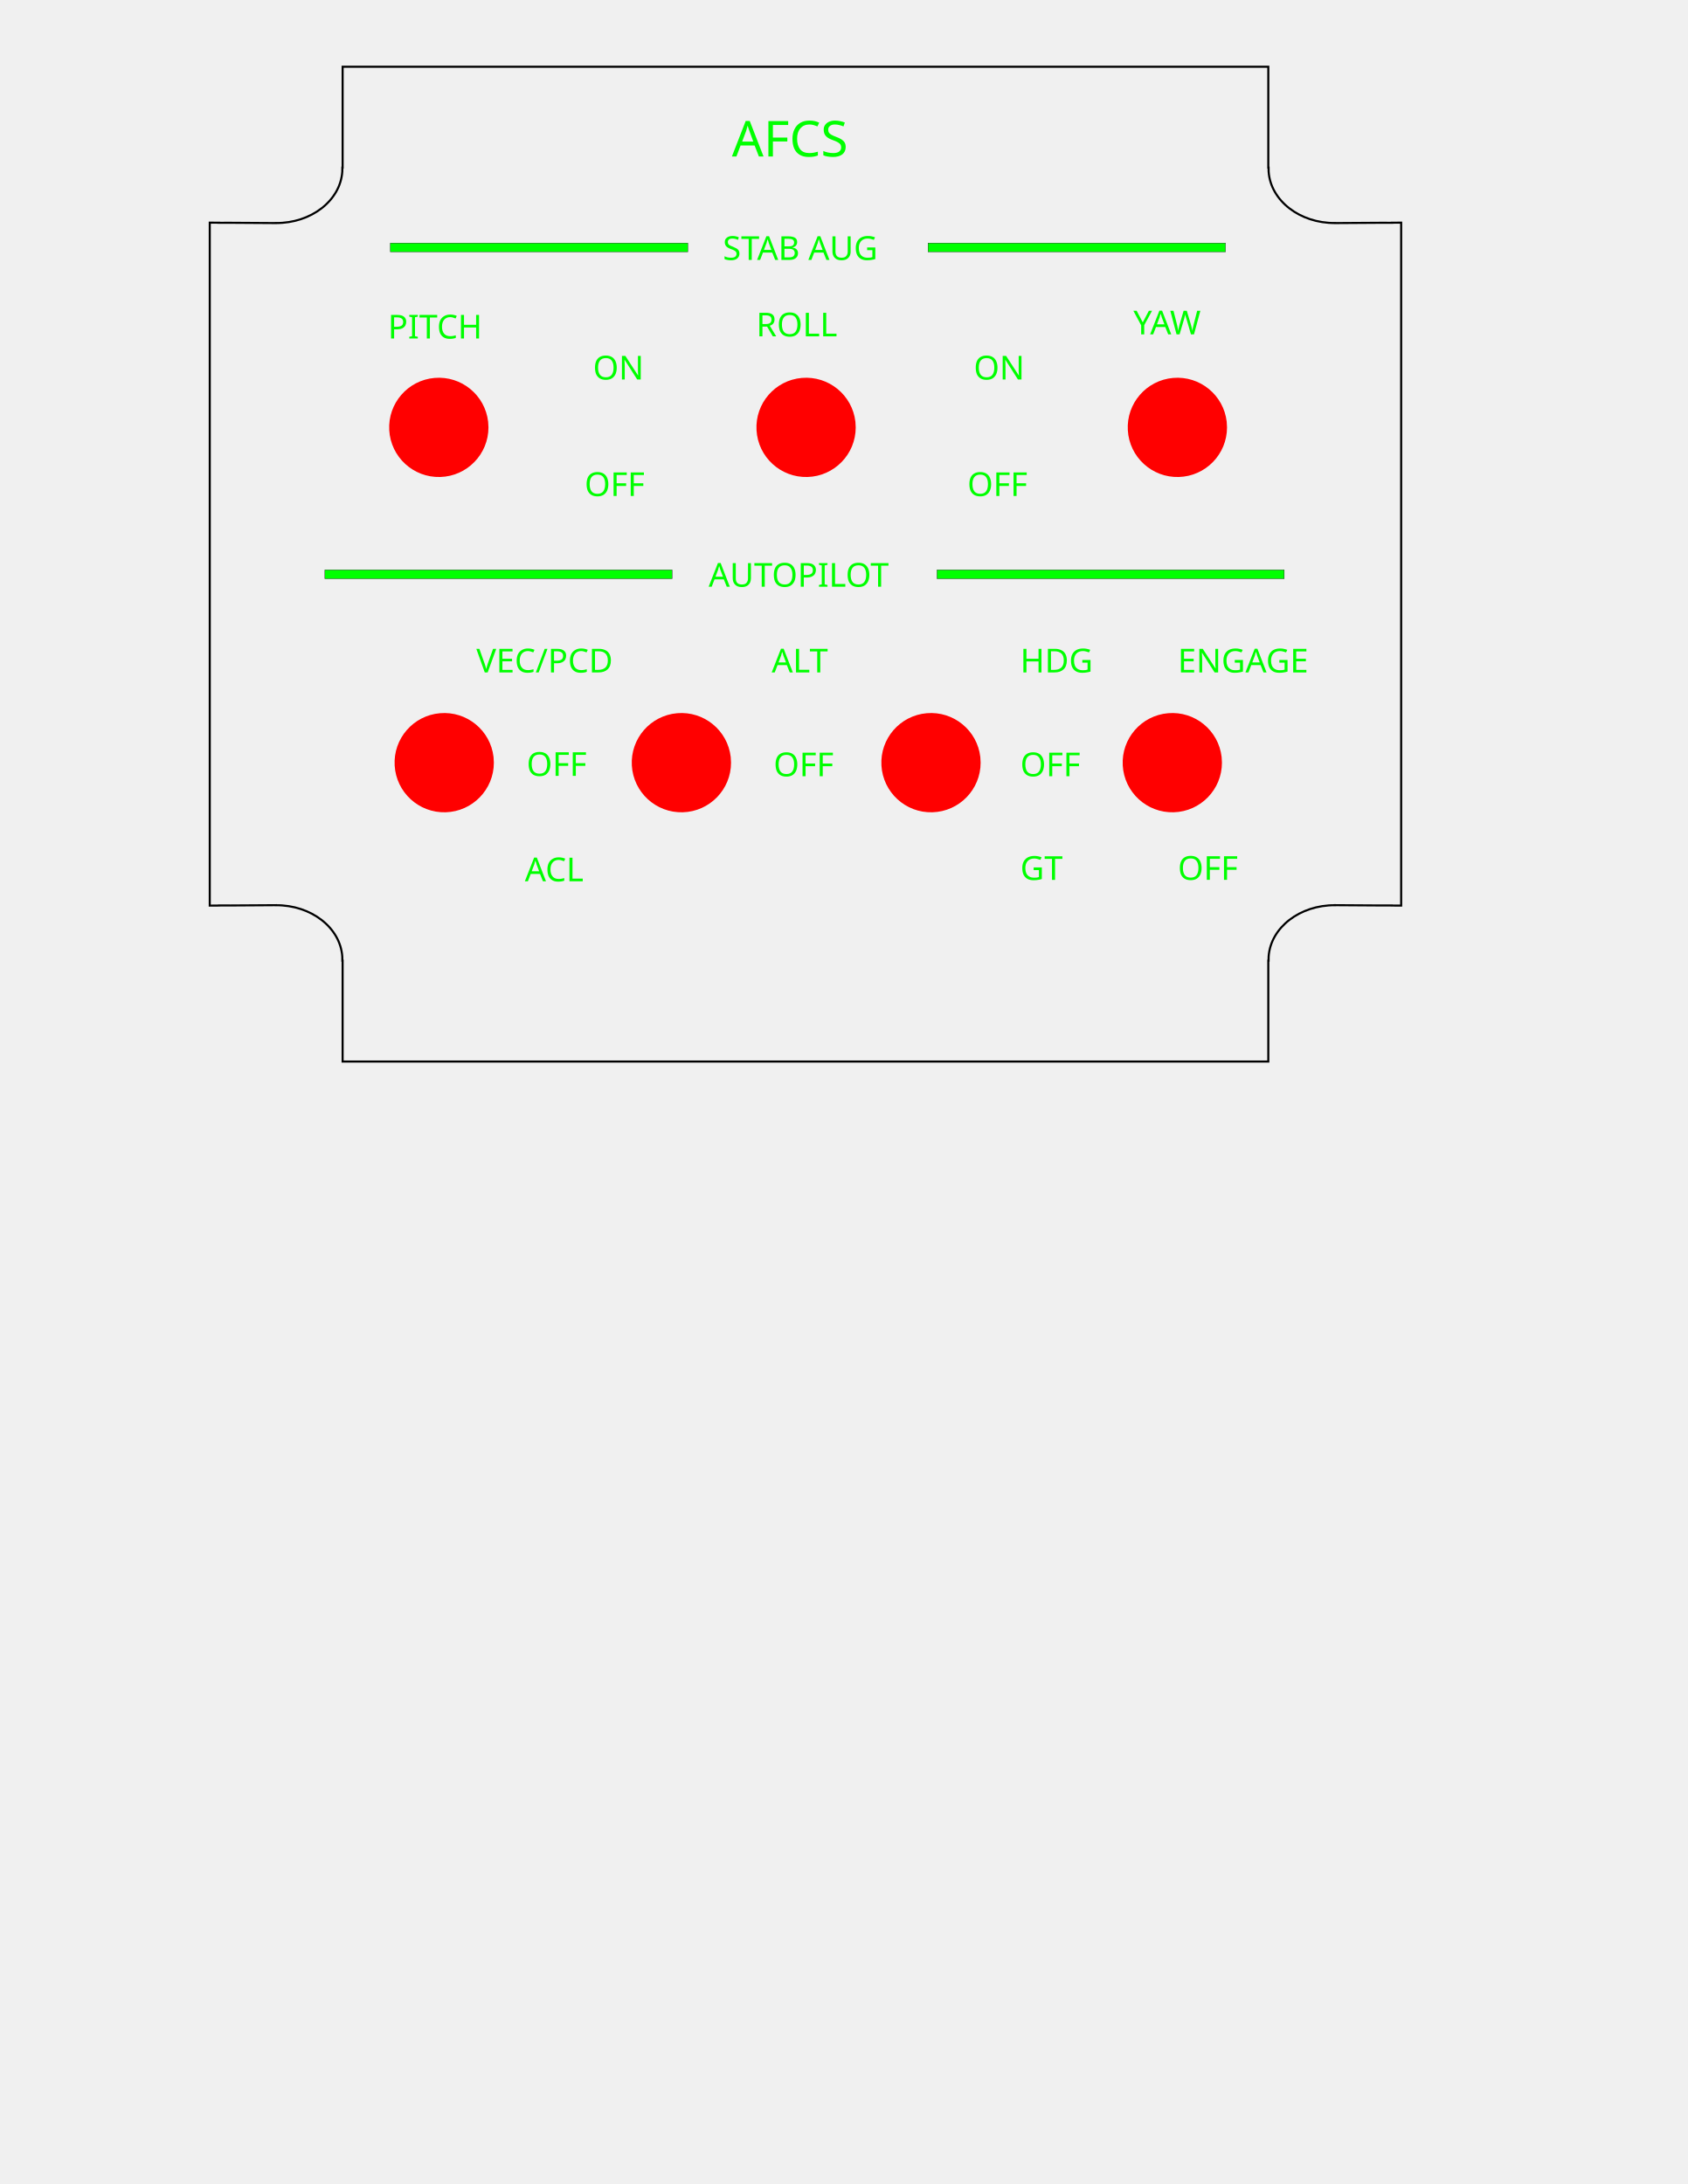
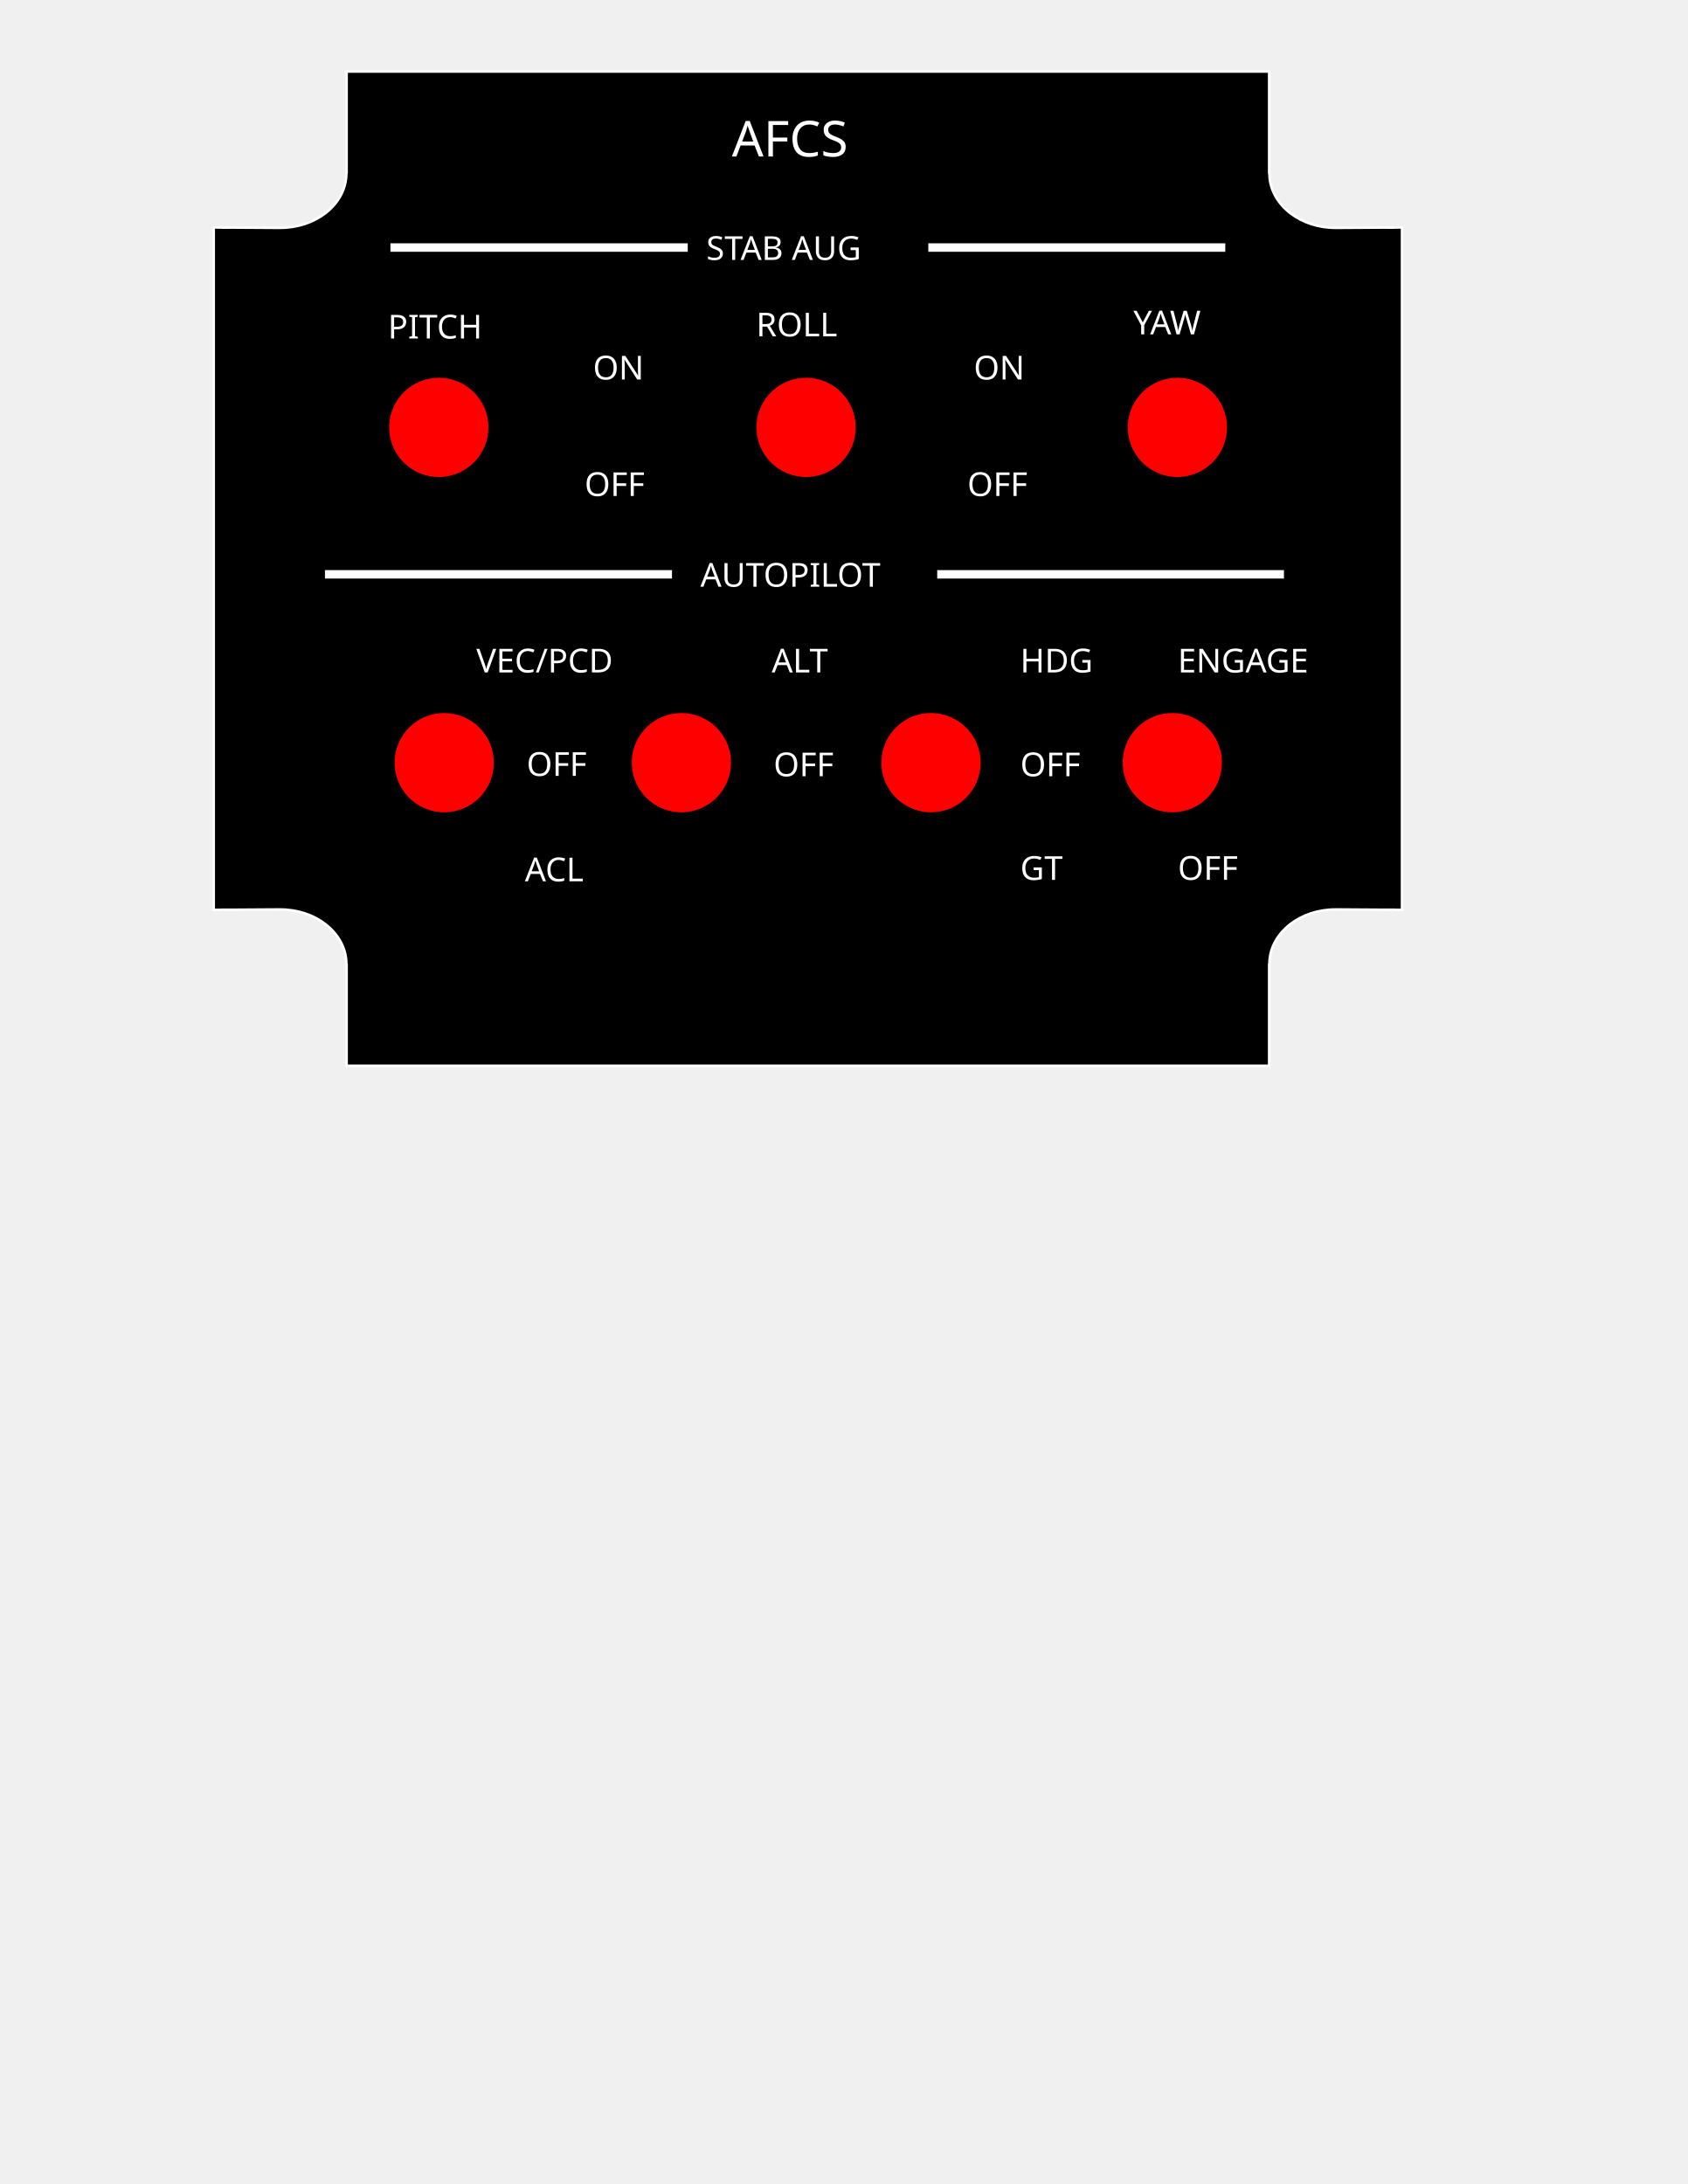
<svg xmlns="http://www.w3.org/2000/svg" width="8.5in" height="11in" viewBox="0 0 215.9 279.4" version="1.1" id="svg1685">
  <defs id="defs1679" />
  <g id="layer1">
-     <text xml:space="preserve" style="font-size:10.583px;line-height:1.25;font-family:'MS 33558';-inkscape-font-specification:'MS 33558, ';letter-spacing:0px;word-spacing:0px;fill:#00ff00;stroke-width:0.265" x="93.62" y="20.018" id="text2366">
-       <tspan id="tspan2364" x="93.62" y="20.018" style="font-style:normal;font-variant:normal;font-weight:normal;font-stretch:normal;font-size:6.35px;font-family:sans-serif;-inkscape-font-specification:'sans-serif, Normal';font-variant-ligatures:normal;font-variant-caps:normal;font-variant-numeric:normal;font-variant-east-asian:normal;fill:#00ff00;stroke-width:0.265">AFCS</tspan>
+     <path id="rect13965" style="fill:#000000;stroke:#ffffff;stroke-width:1.242" d="M 167.551 34.578 L 167.551 83.348 L 167.439 83.348 A 31.857 26.33 0 0 1 167.391 85.322 A 31.857 26.33 0 0 1 135.264 110.15 L 135.264 110.17 L 113.439 110.031 L 107.84 110.039 L 107.844 109.996 L 103.314 109.965 L 103.314 439.949 L 107.842 439.918 L 107.84 439.875 L 113.439 439.883 L 135.264 439.744 L 135.264 439.764 A 31.857 26.33 0 0 1 167.391 464.594 A 31.857 26.33 0 0 1 167.438 466.566 L 167.551 466.566 L 167.551 515.336 L 613.59 515.336 L 613.59 466.566 L 613.701 466.566 A 31.857 26.33 0 0 1 613.75 464.594 A 31.857 26.33 0 0 1 645.877 439.764 L 645.877 439.744 L 667.701 439.883 L 673.301 439.875 L 673.297 439.918 L 677.826 439.949 L 677.826 109.965 L 673.297 109.996 L 673.301 110.039 L 667.701 110.031 L 645.877 110.17 L 645.877 110.15 A 31.857 26.33 0 0 1 613.75 85.32 A 31.857 26.33 0 0 1 613.701 83.348 L 613.59 83.348 L 613.59 34.578 L 167.551 34.578 z " transform="scale(0.2645833)" />
+     <text xml:space="preserve" style="font-size:10.583px;line-height:1.25;font-family:'MS 33558';-inkscape-font-specification:'MS 33558, ';letter-spacing:0px;word-spacing:0px;fill:#ffffff;fill-opacity:1;stroke-width:0.265;" x="93.62" y="20.018" id="text2366">
+       <tspan id="tspan2364" x="93.62" y="20.018" style="font-style:normal;font-variant:normal;font-weight:normal;font-stretch:normal;font-size:6.35px;font-family:'MS 33558';-inkscape-font-specification:'MS 33558, Normal';font-variant-ligatures:normal;font-variant-caps:normal;font-variant-numeric:normal;font-variant-east-asian:normal;fill:#ffffff;fill-opacity:1;stroke-width:0.265">AFCS</tspan>
    </text>
-     <text xml:space="preserve" style="font-size:10.583px;line-height:1.25;font-family:'MS 33558';-inkscape-font-specification:'MS 33558, ';letter-spacing:0px;word-spacing:0px;fill:#00ff00;stroke-width:0.265" x="92.46" y="33.247" id="text2370">
-       <tspan id="tspan2368" x="92.46" y="33.247" style="font-style:normal;font-variant:normal;font-weight:normal;font-stretch:normal;font-size:4.233px;font-family:sans-serif;-inkscape-font-specification:'sans-serif, Normal';font-variant-ligatures:normal;font-variant-caps:normal;font-variant-numeric:normal;font-variant-east-asian:normal;fill:#00ff00;stroke-width:0.265">STAB AUG</tspan>
+     <text xml:space="preserve" style="font-size:10.583px;line-height:1.25;font-family:'MS 33558';-inkscape-font-specification:'MS 33558, ';letter-spacing:0px;word-spacing:0px;fill:#ffffff;fill-opacity:1;stroke-width:0.265" x="90.343" y="33.247" id="text2370">
+       <tspan id="tspan2368" x="90.343" y="33.247" style="font-style:normal;font-variant:normal;font-weight:normal;font-stretch:normal;font-size:4.233px;font-family:'MS 33558';-inkscape-font-specification:'MS 33558, Normal';font-variant-ligatures:normal;font-variant-caps:normal;font-variant-numeric:normal;font-variant-east-asian:normal;fill:#ffffff;fill-opacity:1;stroke-width:0.265">STAB AUG</tspan>
    </text>
    <path style="fill:#ff0000;stroke:none;stroke-width:0.053" id="path3035" d="M 62.481,54.675 A 6.35,6.35 0 0 1 56.311,61.022 6.35,6.35 0 0 1 49.791,55.036 6.35,6.35 0 0 1 55.589,48.348 6.35,6.35 0 0 1 62.44,53.953" />
    <path style="fill:#ff0000;stroke:none;stroke-width:0.053" id="path3035-1" d="m 109.459,54.675 a 6.35,6.35 0 0 1 -6.169,6.347 6.35,6.35 0 0 1 -6.52,-5.986 6.35,6.35 0 0 1 5.798,-6.688 6.35,6.35 0 0 1 6.851,5.605" />
    <path style="fill:#ff0000;stroke:none;stroke-width:0.053" id="path3035-2" d="m 156.954,54.675 a 6.35,6.35 0 0 1 -6.169,6.347 6.35,6.35 0 0 1 -6.52,-5.986 6.35,6.35 0 0 1 5.798,-6.688 6.35,6.35 0 0 1 6.851,5.605" />
    <path style="fill:#ff0000;stroke:none;stroke-width:0.053" id="path3035-2-4" d="m 63.172,97.568 a 6.35,6.35 0 0 1 -6.169,6.347 6.35,6.35 0 0 1 -6.52,-5.986 6.35,6.35 0 0 1 5.798,-6.688 6.35,6.35 0 0 1 6.851,5.605" />
-     <text xml:space="preserve" style="font-size:10.583px;line-height:1.25;font-family:'MS 33558';-inkscape-font-specification:'MS 33558, ';letter-spacing:0px;word-spacing:0px;fill:#00ff00;stroke-width:0.265" x="90.649" y="75.052" id="text2370-9">
-       <tspan id="tspan2368-0" x="90.649" y="75.052" style="font-style:normal;font-variant:normal;font-weight:normal;font-stretch:normal;font-size:4.233px;font-family:sans-serif;-inkscape-font-specification:'sans-serif, Normal';font-variant-ligatures:normal;font-variant-caps:normal;font-variant-numeric:normal;font-variant-east-asian:normal;fill:#00ff00;stroke-width:0.265">AUTOPILOT</tspan>
+     <text xml:space="preserve" style="font-size:10.583px;line-height:1.25;font-family:'MS 33558';-inkscape-font-specification:'MS 33558, ';letter-spacing:0px;word-spacing:0px;fill:#ffffff;fill-opacity:1;stroke-width:0.265" x="89.591" y="75.052" id="text2370-9">
+       <tspan id="tspan2368-0" x="89.591" y="75.052" style="font-style:normal;font-variant:normal;font-weight:normal;font-stretch:normal;font-size:4.233px;font-family:'MS 33558';-inkscape-font-specification:'MS 33558, Normal';font-variant-ligatures:normal;font-variant-caps:normal;font-variant-numeric:normal;font-variant-east-asian:normal;fill:#ffffff;fill-opacity:1;stroke-width:0.265">AUTOPILOT</tspan>
    </text>
    <path style="fill:#ff0000;stroke:none;stroke-width:0.053" id="path3035-2-4-7" d="m 93.51,97.568 a 6.35,6.35 0 0 1 -6.169,6.347 6.35,6.35 0 0 1 -6.52,-5.986 6.35,6.35 0 0 1 5.798,-6.688 6.35,6.35 0 0 1 6.851,5.605" />
    <path style="fill:#ff0000;stroke:none;stroke-width:0.053" id="path3035-2-4-8" d="m 125.437,97.568 a 6.35,6.35 0 0 1 -6.169,6.347 6.35,6.35 0 0 1 -6.52,-5.986 6.35,6.35 0 0 1 5.798,-6.688 6.35,6.35 0 0 1 6.851,5.605" />
    <path style="fill:#ff0000;stroke:none;stroke-width:0.053" id="path3035-2-4-1" d="m 156.305,97.568 a 6.35,6.35 0 0 1 -6.169,6.347 6.35,6.35 0 0 1 -6.52,-5.986 6.35,6.35 0 0 1 5.798,-6.688 6.35,6.35 0 0 1 6.851,5.605" />
-     <text xml:space="preserve" style="font-size:10.583px;line-height:1.25;font-family:'MS 33558';-inkscape-font-specification:'MS 33558, ';letter-spacing:0px;word-spacing:0px;fill:#00ff00;stroke-width:0.265" x="49.617" y="43.302" id="text2370-6">
-       <tspan id="tspan2368-09" x="49.617" y="43.302" style="font-style:normal;font-variant:normal;font-weight:normal;font-stretch:normal;font-size:4.233px;font-family:sans-serif;-inkscape-font-specification:'sans-serif, Normal';font-variant-ligatures:normal;font-variant-caps:normal;font-variant-numeric:normal;font-variant-east-asian:normal;fill:#00ff00;stroke-width:0.265">PITCH</tspan>
+     <text xml:space="preserve" style="font-size:10.583px;line-height:1.25;font-family:'MS 33558';-inkscape-font-specification:'MS 33558, ';letter-spacing:0px;word-spacing:0px;fill:#ffffff;fill-opacity:1;stroke-width:0.265;" x="49.617" y="43.302" id="text2370-6">
+       <tspan id="tspan2368-09" x="49.617" y="43.302" style="font-style:normal;font-variant:normal;font-weight:normal;font-stretch:normal;font-size:4.233px;font-family:'MS 33558';-inkscape-font-specification:'MS 33558, Normal';font-variant-ligatures:normal;font-variant-caps:normal;font-variant-numeric:normal;font-variant-east-asian:normal;fill:#ffffff;fill-opacity:1;stroke-width:0.265">PITCH</tspan>
    </text>
-     <text xml:space="preserve" style="font-size:10.583px;line-height:1.25;font-family:'MS 33558';-inkscape-font-specification:'MS 33558, ';letter-spacing:0px;word-spacing:0px;fill:#00ff00;stroke-width:0.265" x="96.731" y="43.034" id="text2370-6-0">
-       <tspan id="tspan2368-09-6" x="96.731" y="43.034" style="font-style:normal;font-variant:normal;font-weight:normal;font-stretch:normal;font-size:4.233px;font-family:sans-serif;-inkscape-font-specification:'sans-serif, Normal';font-variant-ligatures:normal;font-variant-caps:normal;font-variant-numeric:normal;font-variant-east-asian:normal;fill:#00ff00;stroke-width:0.265">ROLL</tspan>
+     <text xml:space="preserve" style="font-size:10.583px;line-height:1.25;font-family:'MS 33558';-inkscape-font-specification:'MS 33558, ';letter-spacing:0px;word-spacing:0px;fill:#ffffff;fill-opacity:1;stroke-width:0.265;" x="96.731" y="43.034" id="text2370-6-0">
+       <tspan id="tspan2368-09-6" x="96.731" y="43.034" style="font-style:normal;font-variant:normal;font-weight:normal;font-stretch:normal;font-size:4.233px;font-family:'MS 33558';-inkscape-font-specification:'MS 33558, Normal';font-variant-ligatures:normal;font-variant-caps:normal;font-variant-numeric:normal;font-variant-east-asian:normal;fill:#ffffff;fill-opacity:1;stroke-width:0.265">ROLL</tspan>
    </text>
-     <text xml:space="preserve" style="font-size:10.583px;line-height:1.25;font-family:'MS 33558';-inkscape-font-specification:'MS 33558, ';letter-spacing:0px;word-spacing:0px;fill:#00ff00;stroke-width:0.265" x="144.974" y="42.77" id="text2370-6-3">
-       <tspan id="tspan2368-09-8" x="144.974" y="42.77" style="font-style:normal;font-variant:normal;font-weight:normal;font-stretch:normal;font-size:4.233px;font-family:sans-serif;-inkscape-font-specification:'sans-serif, Normal';font-variant-ligatures:normal;font-variant-caps:normal;font-variant-numeric:normal;font-variant-east-asian:normal;fill:#00ff00;stroke-width:0.265">YAW</tspan>
+     <text xml:space="preserve" style="font-size:10.583px;line-height:1.25;font-family:'MS 33558';-inkscape-font-specification:'MS 33558, ';letter-spacing:0px;word-spacing:0px;fill:#ffffff;fill-opacity:1;stroke-width:0.265;" x="144.974" y="42.77" id="text2370-6-3">
+       <tspan id="tspan2368-09-8" x="144.974" y="42.77" style="font-style:normal;font-variant:normal;font-weight:normal;font-stretch:normal;font-size:4.233px;font-family:'MS 33558';-inkscape-font-specification:'MS 33558, Normal';font-variant-ligatures:normal;font-variant-caps:normal;font-variant-numeric:normal;font-variant-east-asian:normal;fill:#ffffff;fill-opacity:1;stroke-width:0.265">YAW</tspan>
    </text>
-     <text xml:space="preserve" style="font-size:4.233px;line-height:1.25;font-family:'MS 33558';-inkscape-font-specification:'MS 33558, ';letter-spacing:0px;word-spacing:0px;fill:#00ff00;stroke-width:0.265" x="75.845" y="48.548" id="text3164">
-       <tspan id="tspan3162" x="75.845" y="48.548" style="font-style:normal;font-variant:normal;font-weight:normal;font-stretch:normal;font-size:4.233px;font-family:sans-serif;-inkscape-font-specification:'sans-serif, Normal';font-variant-ligatures:normal;font-variant-caps:normal;font-variant-numeric:normal;font-variant-east-asian:normal;fill:#00ff00;stroke-width:0.265">ON</tspan>
+     <text xml:space="preserve" style="font-size:4.233px;line-height:1.25;font-family:'MS 33558';-inkscape-font-specification:'MS 33558, ';letter-spacing:0px;word-spacing:0px;fill:#ffffff;fill-opacity:1;stroke-width:0.265;" x="75.845" y="48.548" id="text3164">
+       <tspan id="tspan3162" x="75.845" y="48.548" style="font-style:normal;font-variant:normal;font-weight:normal;font-stretch:normal;font-size:4.233px;font-family:'MS 33558';-inkscape-font-specification:'MS 33558, Normal';font-variant-ligatures:normal;font-variant-caps:normal;font-variant-numeric:normal;font-variant-east-asian:normal;fill:#ffffff;fill-opacity:1;stroke-width:0.265">ON</tspan>
    </text>
-     <text xml:space="preserve" style="font-size:4.233px;line-height:1.25;font-family:'MS 33558';-inkscape-font-specification:'MS 33558, ';letter-spacing:0px;word-spacing:0px;fill:#00ff00;stroke-width:0.265;" x="124.548" y="48.548" id="text3164-6">
-       <tspan id="tspan3162-7" x="124.548" y="48.548" style="font-style:normal;font-variant:normal;font-weight:normal;font-stretch:normal;font-size:4.233px;font-family:sans-serif;-inkscape-font-specification:'sans-serif, Normal';font-variant-ligatures:normal;font-variant-caps:normal;font-variant-numeric:normal;font-variant-east-asian:normal;fill:#00ff00;stroke-width:0.265">ON</tspan>
+     <text xml:space="preserve" style="font-size:4.233px;line-height:1.25;font-family:'MS 33558';-inkscape-font-specification:'MS 33558, ';letter-spacing:0px;word-spacing:0px;fill:#ffffff;fill-opacity:1;stroke-width:0.265;" x="124.548" y="48.548" id="text3164-6">
+       <tspan id="tspan3162-7" x="124.548" y="48.548" style="font-style:normal;font-variant:normal;font-weight:normal;font-stretch:normal;font-size:4.233px;font-family:'MS 33558';-inkscape-font-specification:'MS 33558, Normal';font-variant-ligatures:normal;font-variant-caps:normal;font-variant-numeric:normal;font-variant-east-asian:normal;fill:#ffffff;fill-opacity:1;stroke-width:0.265">ON</tspan>
    </text>
-     <text xml:space="preserve" style="font-size:4.233px;line-height:1.25;font-family:'MS 33558';-inkscape-font-specification:'MS 33558, ';letter-spacing:0px;word-spacing:0px;fill:#00ff00;stroke-width:0.265;" x="74.771" y="63.452" id="text3164-67">
-       <tspan id="tspan3162-4" x="74.771" y="63.452" style="font-style:normal;font-variant:normal;font-weight:normal;font-stretch:normal;font-size:4.233px;font-family:sans-serif;-inkscape-font-specification:'sans-serif, Normal';font-variant-ligatures:normal;font-variant-caps:normal;font-variant-numeric:normal;font-variant-east-asian:normal;fill:#00ff00;stroke-width:0.265">OFF</tspan>
+     <text xml:space="preserve" style="font-size:4.233px;line-height:1.25;font-family:'MS 33558';-inkscape-font-specification:'MS 33558, ';letter-spacing:0px;word-spacing:0px;fill:#ffffff;fill-opacity:1;stroke-width:0.265;" x="74.771" y="63.452" id="text3164-67">
+       <tspan id="tspan3162-4" x="74.771" y="63.452" style="font-style:normal;font-variant:normal;font-weight:normal;font-stretch:normal;font-size:4.233px;font-family:'MS 33558';-inkscape-font-specification:'MS 33558, Normal';font-variant-ligatures:normal;font-variant-caps:normal;font-variant-numeric:normal;font-variant-east-asian:normal;fill:#ffffff;fill-opacity:1;stroke-width:0.265">OFF</tspan>
    </text>
-     <text xml:space="preserve" style="font-size:4.233px;line-height:1.25;font-family:'MS 33558';-inkscape-font-specification:'MS 33558, ';letter-spacing:0px;word-spacing:0px;fill:#00ff00;stroke-width:0.265;" x="123.734" y="63.452" id="text3164-67-6">
-       <tspan id="tspan3162-4-5" x="123.734" y="63.452" style="font-style:normal;font-variant:normal;font-weight:normal;font-stretch:normal;font-size:4.233px;font-family:sans-serif;-inkscape-font-specification:'sans-serif, Normal';font-variant-ligatures:normal;font-variant-caps:normal;font-variant-numeric:normal;font-variant-east-asian:normal;fill:#00ff00;stroke-width:0.265">OFF</tspan>
+     <text xml:space="preserve" style="font-size:4.233px;line-height:1.25;font-family:'MS 33558';-inkscape-font-specification:'MS 33558, ';letter-spacing:0px;word-spacing:0px;fill:#ffffff;fill-opacity:1;stroke-width:0.265;" x="123.734" y="63.452" id="text3164-67-6">
+       <tspan id="tspan3162-4-5" x="123.734" y="63.452" style="font-style:normal;font-variant:normal;font-weight:normal;font-stretch:normal;font-size:4.233px;font-family:'MS 33558';-inkscape-font-specification:'MS 33558, Normal';font-variant-ligatures:normal;font-variant-caps:normal;font-variant-numeric:normal;font-variant-east-asian:normal;fill:#ffffff;fill-opacity:1;stroke-width:0.265">OFF</tspan>
    </text>
-     <text xml:space="preserve" style="font-size:4.233px;line-height:1.25;font-family:'MS 33558';-inkscape-font-specification:'MS 33558, ';letter-spacing:0px;word-spacing:0px;fill:#00ff00;stroke-width:0.265" x="67.357" y="99.259" id="text3164-67-2">
-       <tspan id="tspan3162-4-0" x="67.357" y="99.259" style="font-style:normal;font-variant:normal;font-weight:normal;font-stretch:normal;font-size:4.233px;font-family:sans-serif;-inkscape-font-specification:'sans-serif, Normal';font-variant-ligatures:normal;font-variant-caps:normal;font-variant-numeric:normal;font-variant-east-asian:normal;fill:#00ff00;stroke-width:0.265">OFF</tspan>
+     <text xml:space="preserve" style="font-size:4.233px;line-height:1.25;font-family:'MS 33558';-inkscape-font-specification:'MS 33558, ';letter-spacing:0px;word-spacing:0px;fill:#ffffff;fill-opacity:1;stroke-width:0.265;" x="67.357" y="99.259" id="text3164-67-2">
+       <tspan id="tspan3162-4-0" x="67.357" y="99.259" style="font-style:normal;font-variant:normal;font-weight:normal;font-stretch:normal;font-size:4.233px;font-family:'MS 33558';-inkscape-font-specification:'MS 33558, Normal';font-variant-ligatures:normal;font-variant-caps:normal;font-variant-numeric:normal;font-variant-east-asian:normal;fill:#ffffff;fill-opacity:1;stroke-width:0.265">OFF</tspan>
    </text>
-     <text xml:space="preserve" style="font-size:4.233px;line-height:1.25;font-family:'MS 33558';-inkscape-font-specification:'MS 33558, ';letter-spacing:0px;word-spacing:0px;fill:#00ff00;stroke-width:0.265;" x="98.942" y="99.303" id="text3164-67-2-6">
-       <tspan id="tspan3162-4-0-1" x="98.942" y="99.303" style="font-style:normal;font-variant:normal;font-weight:normal;font-stretch:normal;font-size:4.233px;font-family:sans-serif;-inkscape-font-specification:'sans-serif, Normal';font-variant-ligatures:normal;font-variant-caps:normal;font-variant-numeric:normal;font-variant-east-asian:normal;fill:#00ff00;stroke-width:0.265">OFF</tspan>
+     <text xml:space="preserve" style="font-size:4.233px;line-height:1.25;font-family:'MS 33558';-inkscape-font-specification:'MS 33558, ';letter-spacing:0px;word-spacing:0px;fill:#ffffff;fill-opacity:1;stroke-width:0.265;" x="98.942" y="99.303" id="text3164-67-2-6">
+       <tspan id="tspan3162-4-0-1" x="98.942" y="99.303" style="font-style:normal;font-variant:normal;font-weight:normal;font-stretch:normal;font-size:4.233px;font-family:'MS 33558';-inkscape-font-specification:'MS 33558, Normal';font-variant-ligatures:normal;font-variant-caps:normal;font-variant-numeric:normal;font-variant-east-asian:normal;fill:#ffffff;fill-opacity:1;stroke-width:0.265">OFF</tspan>
    </text>
-     <text xml:space="preserve" style="font-size:4.233px;line-height:1.25;font-family:'MS 33558';-inkscape-font-specification:'MS 33558, ';letter-spacing:0px;word-spacing:0px;fill:#00ff00;stroke-width:0.265" x="130.5" y="99.303" id="text3164-67-2-7">
-       <tspan id="tspan3162-4-0-12" x="130.5" y="99.303" style="font-style:normal;font-variant:normal;font-weight:normal;font-stretch:normal;font-size:4.233px;font-family:sans-serif;-inkscape-font-specification:'sans-serif, Normal';font-variant-ligatures:normal;font-variant-caps:normal;font-variant-numeric:normal;font-variant-east-asian:normal;fill:#00ff00;stroke-width:0.265">OFF</tspan>
+     <text xml:space="preserve" style="font-size:4.233px;line-height:1.25;font-family:'MS 33558';-inkscape-font-specification:'MS 33558, ';letter-spacing:0px;word-spacing:0px;fill:#ffffff;fill-opacity:1;stroke-width:0.265;" x="130.5" y="99.303" id="text3164-67-2-7">
+       <tspan id="tspan3162-4-0-12" x="130.5" y="99.303" style="font-style:normal;font-variant:normal;font-weight:normal;font-stretch:normal;font-size:4.233px;font-family:'MS 33558';-inkscape-font-specification:'MS 33558, Normal';font-variant-ligatures:normal;font-variant-caps:normal;font-variant-numeric:normal;font-variant-east-asian:normal;fill:#ffffff;fill-opacity:1;stroke-width:0.265">OFF</tspan>
    </text>
-     <text xml:space="preserve" style="font-size:4.233px;line-height:1.25;font-family:'MS 33558';-inkscape-font-specification:'MS 33558, ';letter-spacing:0px;word-spacing:0px;fill:#00ff00;stroke-width:0.265" x="60.931" y="86.023" id="text3164-67-2-9">
-       <tspan id="tspan3162-4-0-4" x="60.931" y="86.023" style="font-style:normal;font-variant:normal;font-weight:normal;font-stretch:normal;font-size:4.233px;font-family:sans-serif;-inkscape-font-specification:'sans-serif, Normal';font-variant-ligatures:normal;font-variant-caps:normal;font-variant-numeric:normal;font-variant-east-asian:normal;fill:#00ff00;stroke-width:0.265">VEC/PCD</tspan>
+     <text xml:space="preserve" style="font-size:4.233px;line-height:1.25;font-family:'MS 33558';-inkscape-font-specification:'MS 33558, ';letter-spacing:0px;word-spacing:0px;fill:#ffffff;fill-opacity:1;stroke-width:0.265;" x="60.931" y="86.023" id="text3164-67-2-9">
+       <tspan id="tspan3162-4-0-4" x="60.931" y="86.023" style="font-style:normal;font-variant:normal;font-weight:normal;font-stretch:normal;font-size:4.233px;font-family:'MS 33558';-inkscape-font-specification:'MS 33558, Normal';font-variant-ligatures:normal;font-variant-caps:normal;font-variant-numeric:normal;font-variant-east-asian:normal;fill:#ffffff;fill-opacity:1;stroke-width:0.265">VEC/PCD</tspan>
    </text>
-     <text xml:space="preserve" style="font-size:4.233px;line-height:1.25;font-family:'MS 33558';-inkscape-font-specification:'MS 33558, ';letter-spacing:0px;word-spacing:0px;fill:#00ff00;stroke-width:0.265" x="98.71" y="86.02" id="text3164-67-2-9-1">
-       <tspan x="98.71" y="86.02" style="font-style:normal;font-variant:normal;font-weight:normal;font-stretch:normal;font-size:4.233px;font-family:sans-serif;-inkscape-font-specification:'sans-serif, Normal';font-variant-ligatures:normal;font-variant-caps:normal;font-variant-numeric:normal;font-variant-east-asian:normal;fill:#00ff00;stroke-width:0.265" id="tspan826">ALT</tspan>
+     <text xml:space="preserve" style="font-size:4.233px;line-height:1.25;font-family:'MS 33558';-inkscape-font-specification:'MS 33558, ';letter-spacing:0px;word-spacing:0px;fill:#ffffff;fill-opacity:1;stroke-width:0.265;" x="98.71" y="86.02" id="text3164-67-2-9-1">
+       <tspan x="98.71" y="86.02" style="font-style:normal;font-variant:normal;font-weight:normal;font-stretch:normal;font-size:4.233px;font-family:'MS 33558';-inkscape-font-specification:'MS 33558, Normal';font-variant-ligatures:normal;font-variant-caps:normal;font-variant-numeric:normal;font-variant-east-asian:normal;fill:#ffffff;fill-opacity:1;stroke-width:0.265" id="tspan826">ALT</tspan>
    </text>
-     <text xml:space="preserve" style="font-size:4.233px;line-height:1.25;font-family:'MS 33558';-inkscape-font-specification:'MS 33558, ';letter-spacing:0px;word-spacing:0px;fill:#00ff00;stroke-width:0.265" x="67.135" y="112.746" id="text3164-67-2-9-1-9">
-       <tspan id="tspan3162-4-0-4-2-4" x="67.135" y="112.746" style="font-style:normal;font-variant:normal;font-weight:normal;font-stretch:normal;font-size:4.233px;font-family:sans-serif;-inkscape-font-specification:'sans-serif, Normal';font-variant-ligatures:normal;font-variant-caps:normal;font-variant-numeric:normal;font-variant-east-asian:normal;fill:#00ff00;stroke-width:0.265">ACL</tspan>
+     <text xml:space="preserve" style="font-size:4.233px;line-height:1.25;font-family:'MS 33558';-inkscape-font-specification:'MS 33558, ';letter-spacing:0px;word-spacing:0px;fill:#ffffff;fill-opacity:1;stroke-width:0.265;" x="67.135" y="112.746" id="text3164-67-2-9-1-9">
+       <tspan id="tspan3162-4-0-4-2-4" x="67.135" y="112.746" style="font-style:normal;font-variant:normal;font-weight:normal;font-stretch:normal;font-size:4.233px;font-family:'MS 33558';-inkscape-font-specification:'MS 33558, Normal';font-variant-ligatures:normal;font-variant-caps:normal;font-variant-numeric:normal;font-variant-east-asian:normal;fill:#ffffff;fill-opacity:1;stroke-width:0.265">ACL</tspan>
    </text>
-     <text xml:space="preserve" style="font-size:4.233px;line-height:1.25;font-family:'MS 33558';-inkscape-font-specification:'MS 33558, ';letter-spacing:0px;word-spacing:0px;fill:#00ff00;stroke-width:0.265" x="150.656" y="86.025" id="text3164-67-2-9-1-5">
-       <tspan id="tspan3162-4-0-4-2-0" x="150.656" y="86.025" style="font-style:normal;font-variant:normal;font-weight:normal;font-stretch:normal;font-size:4.233px;font-family:sans-serif;-inkscape-font-specification:'sans-serif, Normal';font-variant-ligatures:normal;font-variant-caps:normal;font-variant-numeric:normal;font-variant-east-asian:normal;fill:#00ff00;stroke-width:0.265">ENGAGE</tspan>
+     <text xml:space="preserve" style="font-size:4.233px;line-height:1.25;font-family:'MS 33558';-inkscape-font-specification:'MS 33558, ';letter-spacing:0px;word-spacing:0px;fill:#ffffff;fill-opacity:1;stroke-width:0.265;" x="150.656" y="86.025" id="text3164-67-2-9-1-5">
+       <tspan id="tspan3162-4-0-4-2-0" x="150.656" y="86.025" style="font-style:normal;font-variant:normal;font-weight:normal;font-stretch:normal;font-size:4.233px;font-family:'MS 33558';-inkscape-font-specification:'MS 33558, Normal';font-variant-ligatures:normal;font-variant-caps:normal;font-variant-numeric:normal;font-variant-east-asian:normal;fill:#ffffff;fill-opacity:1;stroke-width:0.265">ENGAGE</tspan>
    </text>
-     <text xml:space="preserve" style="font-size:4.233px;line-height:1.25;font-family:'MS 33558';-inkscape-font-specification:'MS 33558, ';letter-spacing:0px;word-spacing:0px;white-space:pre;inline-size:0;fill:#00ff00;stroke-width:0.265" x="130.5" y="86.027" id="text3164-67-2-9-1-96">
-       <tspan id="tspan3162-4-0-4-2-3" x="130.5" y="86.027" style="font-style:normal;font-variant:normal;font-weight:normal;font-stretch:normal;font-size:4.233px;font-family:sans-serif;-inkscape-font-specification:'sans-serif, Normal';font-variant-ligatures:normal;font-variant-caps:normal;font-variant-numeric:normal;font-variant-east-asian:normal;fill:#00ff00;stroke-width:0.265">HDG</tspan>
+     <text xml:space="preserve" style="font-size:4.233px;line-height:1.25;font-family:'MS 33558';-inkscape-font-specification:'MS 33558, ';letter-spacing:0px;word-spacing:0px;white-space:pre;fill:#ffffff;fill-opacity:1;stroke-width:0.265" x="130.5" y="86.027" id="text3164-67-2-9-1-96">
+       <tspan id="tspan3162-4-0-4-2-3" x="130.5" y="86.027" style="font-style:normal;font-variant:normal;font-weight:normal;font-stretch:normal;font-size:4.233px;font-family:'MS 33558';-inkscape-font-specification:'MS 33558, Normal';font-variant-ligatures:normal;font-variant-caps:normal;font-variant-numeric:normal;font-variant-east-asian:normal;fill:#ffffff;fill-opacity:1;stroke-width:0.265">HDG</tspan>
    </text>
-     <text xml:space="preserve" style="font-size:4.233px;line-height:1.25;font-family:'MS 33558';-inkscape-font-specification:'MS 33558, ';letter-spacing:0px;word-spacing:0px;fill:#00ff00;stroke-width:0.265" x="130.499" y="112.564" id="text3164-67-2-9-1-4">
-       <tspan id="tspan3162-4-0-4-2-8" x="130.499" y="112.564" style="font-style:normal;font-variant:normal;font-weight:normal;font-stretch:normal;font-size:4.233px;font-family:sans-serif;-inkscape-font-specification:'sans-serif, Normal';font-variant-ligatures:normal;font-variant-caps:normal;font-variant-numeric:normal;font-variant-east-asian:normal;fill:#00ff00;stroke-width:0.265">GT</tspan>
+     <text xml:space="preserve" style="font-size:4.233px;line-height:1.25;font-family:'MS 33558';-inkscape-font-specification:'MS 33558, ';letter-spacing:0px;word-spacing:0px;fill:#ffffff;fill-opacity:1;stroke-width:0.265;" x="130.499" y="112.564" id="text3164-67-2-9-1-4">
+       <tspan id="tspan3162-4-0-4-2-8" x="130.499" y="112.564" style="font-style:normal;font-variant:normal;font-weight:normal;font-stretch:normal;font-size:4.233px;font-family:'MS 33558';-inkscape-font-specification:'MS 33558, Normal';font-variant-ligatures:normal;font-variant-caps:normal;font-variant-numeric:normal;font-variant-east-asian:normal;fill:#ffffff;fill-opacity:1;stroke-width:0.265">GT</tspan>
    </text>
-     <rect style="fill:#00ff00;stroke:#000002;stroke-width:0.039" id="rect3342" width="38.044" height="1.124" x="118.713" y="31.096" />
-     <rect style="fill:#00ff00;stroke:#000002;stroke-width:0.039" id="rect3342-3" width="38.044" height="1.124" x="49.935" y="31.096" />
-     <rect style="fill:#00ff00;stroke:#000002;stroke-width:0.042" id="rect3342-2" width="44.408" height="1.121" x="119.861" y="72.908" />
-     <rect style="fill:#00ff00;stroke:#000002;stroke-width:0.042" id="rect3342-3-8" width="44.408" height="1.121" x="41.558" y="72.908" />
-     <text xml:space="preserve" style="font-size:4.233px;line-height:1.25;font-family:'MS 33558';-inkscape-font-specification:'MS 33558, ';letter-spacing:0px;word-spacing:0px;fill:#00ff00;stroke-width:0.265;" x="150.656" y="112.556" id="text3164-67-2-7-2">
-       <tspan id="tspan3162-4-0-12-2" x="150.656" y="112.556" style="font-style:normal;font-variant:normal;font-weight:normal;font-stretch:normal;font-size:4.233px;font-family:sans-serif;-inkscape-font-specification:'sans-serif, Normal';font-variant-ligatures:normal;font-variant-caps:normal;font-variant-numeric:normal;font-variant-east-asian:normal;fill:#00ff00;stroke-width:0.265">OFF</tspan>
+     <rect style="fill:#ffffff;stroke:#000002;stroke-width:0.039;fill-opacity:1" id="rect3342" width="38.044" height="1.124" x="118.713" y="31.096" />
+     <rect style="fill:#ffffff;stroke:#000002;stroke-width:0.039;fill-opacity:1" id="rect3342-3" width="38.044" height="1.124" x="49.935" y="31.096" />
+     <rect style="fill:#ffffff;stroke:#000002;stroke-width:0.042;fill-opacity:1" id="rect3342-2" width="44.408" height="1.121" x="119.861" y="72.908" />
+     <rect style="fill:#ffffff;stroke:#000002;stroke-width:0.042;fill-opacity:1" id="rect3342-3-8" width="44.408" height="1.121" x="41.558" y="72.908" />
+     <text xml:space="preserve" style="font-size:4.233px;line-height:1.25;font-family:'MS 33558';-inkscape-font-specification:'MS 33558, ';letter-spacing:0px;word-spacing:0px;fill:#ffffff;stroke-width:0.265;fill-opacity:1;" x="150.656" y="112.556" id="text3164-67-2-7-2">
+       <tspan id="tspan3162-4-0-12-2" x="150.656" y="112.556" style="font-style:normal;font-variant:normal;font-weight:normal;font-stretch:normal;font-size:4.233px;font-family:sans-serif;-inkscape-font-specification:'sans-serif, Normal';font-variant-ligatures:normal;font-variant-caps:normal;font-variant-numeric:normal;font-variant-east-asian:normal;fill:#ffffff;stroke-width:0.265;fill-opacity:1;">OFF</tspan>
    </text>
-     <path id="rect1952" style="fill:none;stroke-width:0.265;stroke:#000000;stroke-opacity:1" d="M 43.827,8.537 V 21.441 h -0.03 a 8.429,6.967 0 0 1 -0.013,0.522 8.429,6.967 0 0 1 -8.5,6.569 v 0.005 l -5.774,-0.037 -1.482,0.002 5.18e-4,-0.011 -1.198,-0.008 v 87.372 l 1.198,-0.008 -0.001,-0.011 1.482,0.002 5.774,-0.037 v 0.005 a 8.429,6.967 0 0 1 8.5,6.569 8.429,6.967 0 0 1 0.013,0.522 h 0.029 v 12.904 H 162.235 v -12.904 h 0.03 a 8.429,6.967 0 0 1 0.012,-0.522 8.429,6.967 0 0 1 8.5,-6.57 v -0.005 l 5.774,0.037 1.482,-0.002 -5.1e-4,0.011 1.198,0.008 V 28.483 l -1.198,0.008 5.1e-4,0.011 -1.482,-0.002 -5.774,0.037 v -0.005 a 8.429,6.967 0 0 1 -8.5,-6.57 8.429,6.967 0 0 1 -0.012,-0.522 h -0.03 V 8.537 Z" />
  </g>
</svg>
